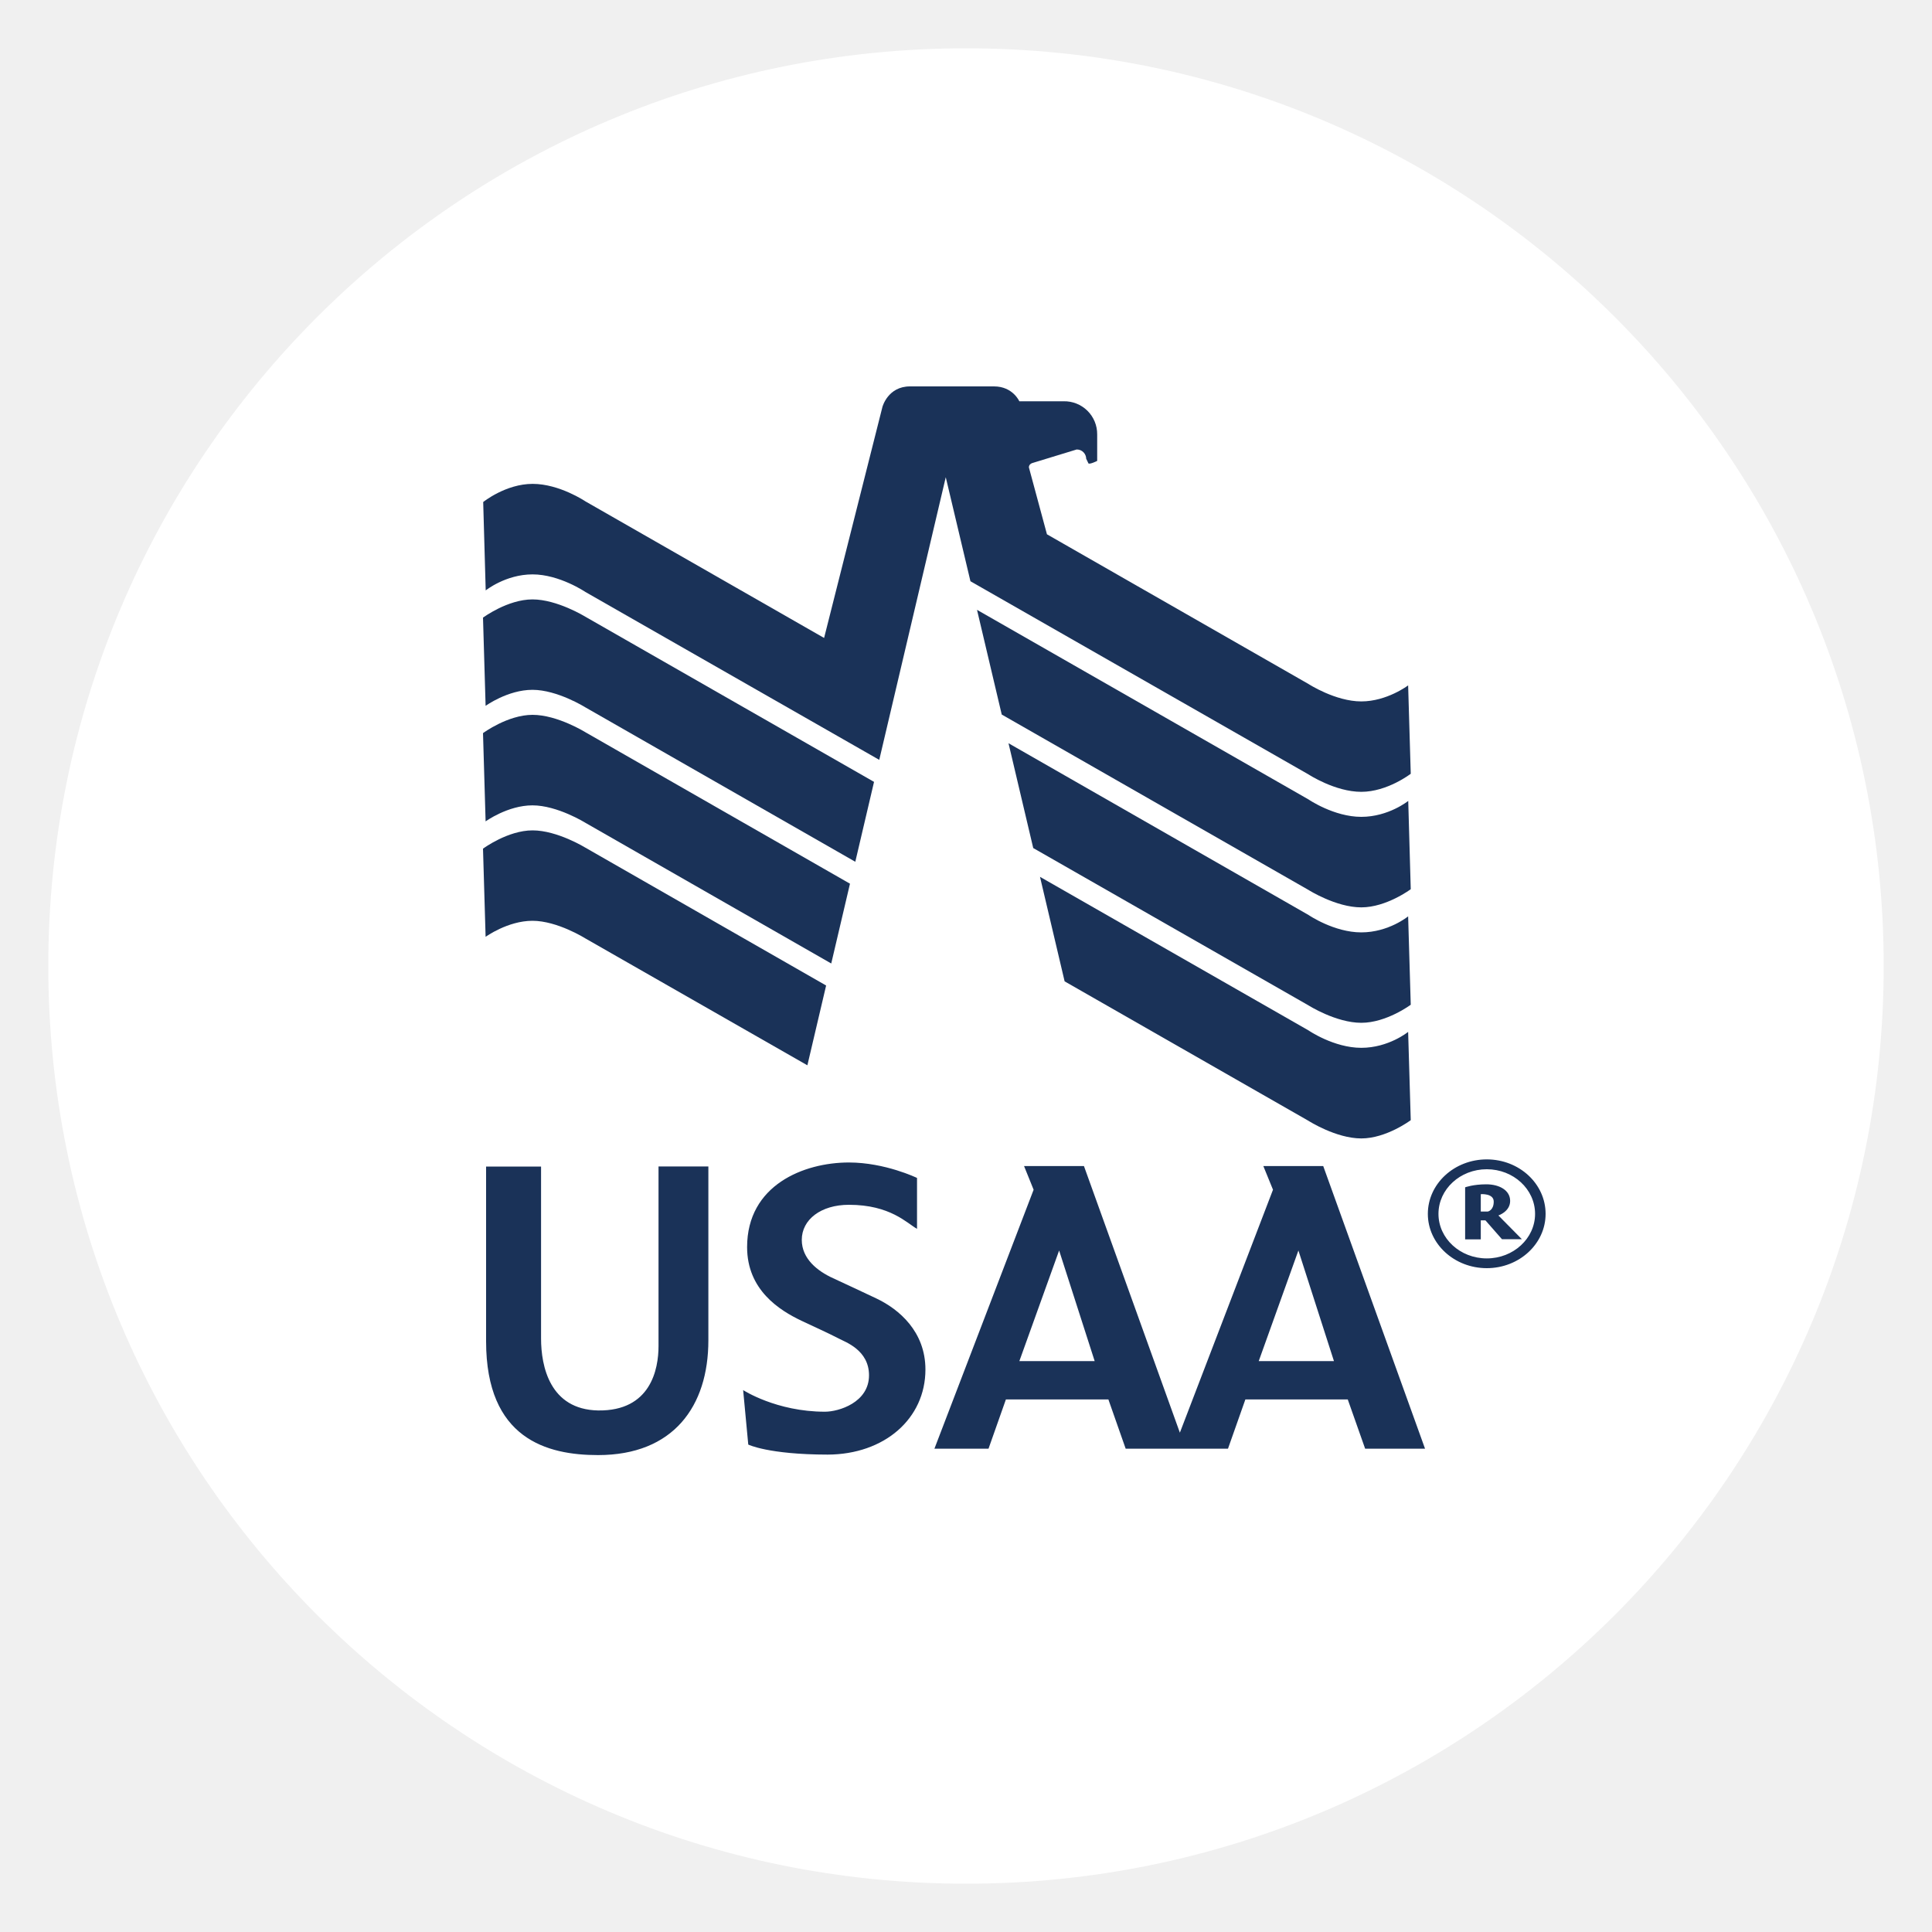
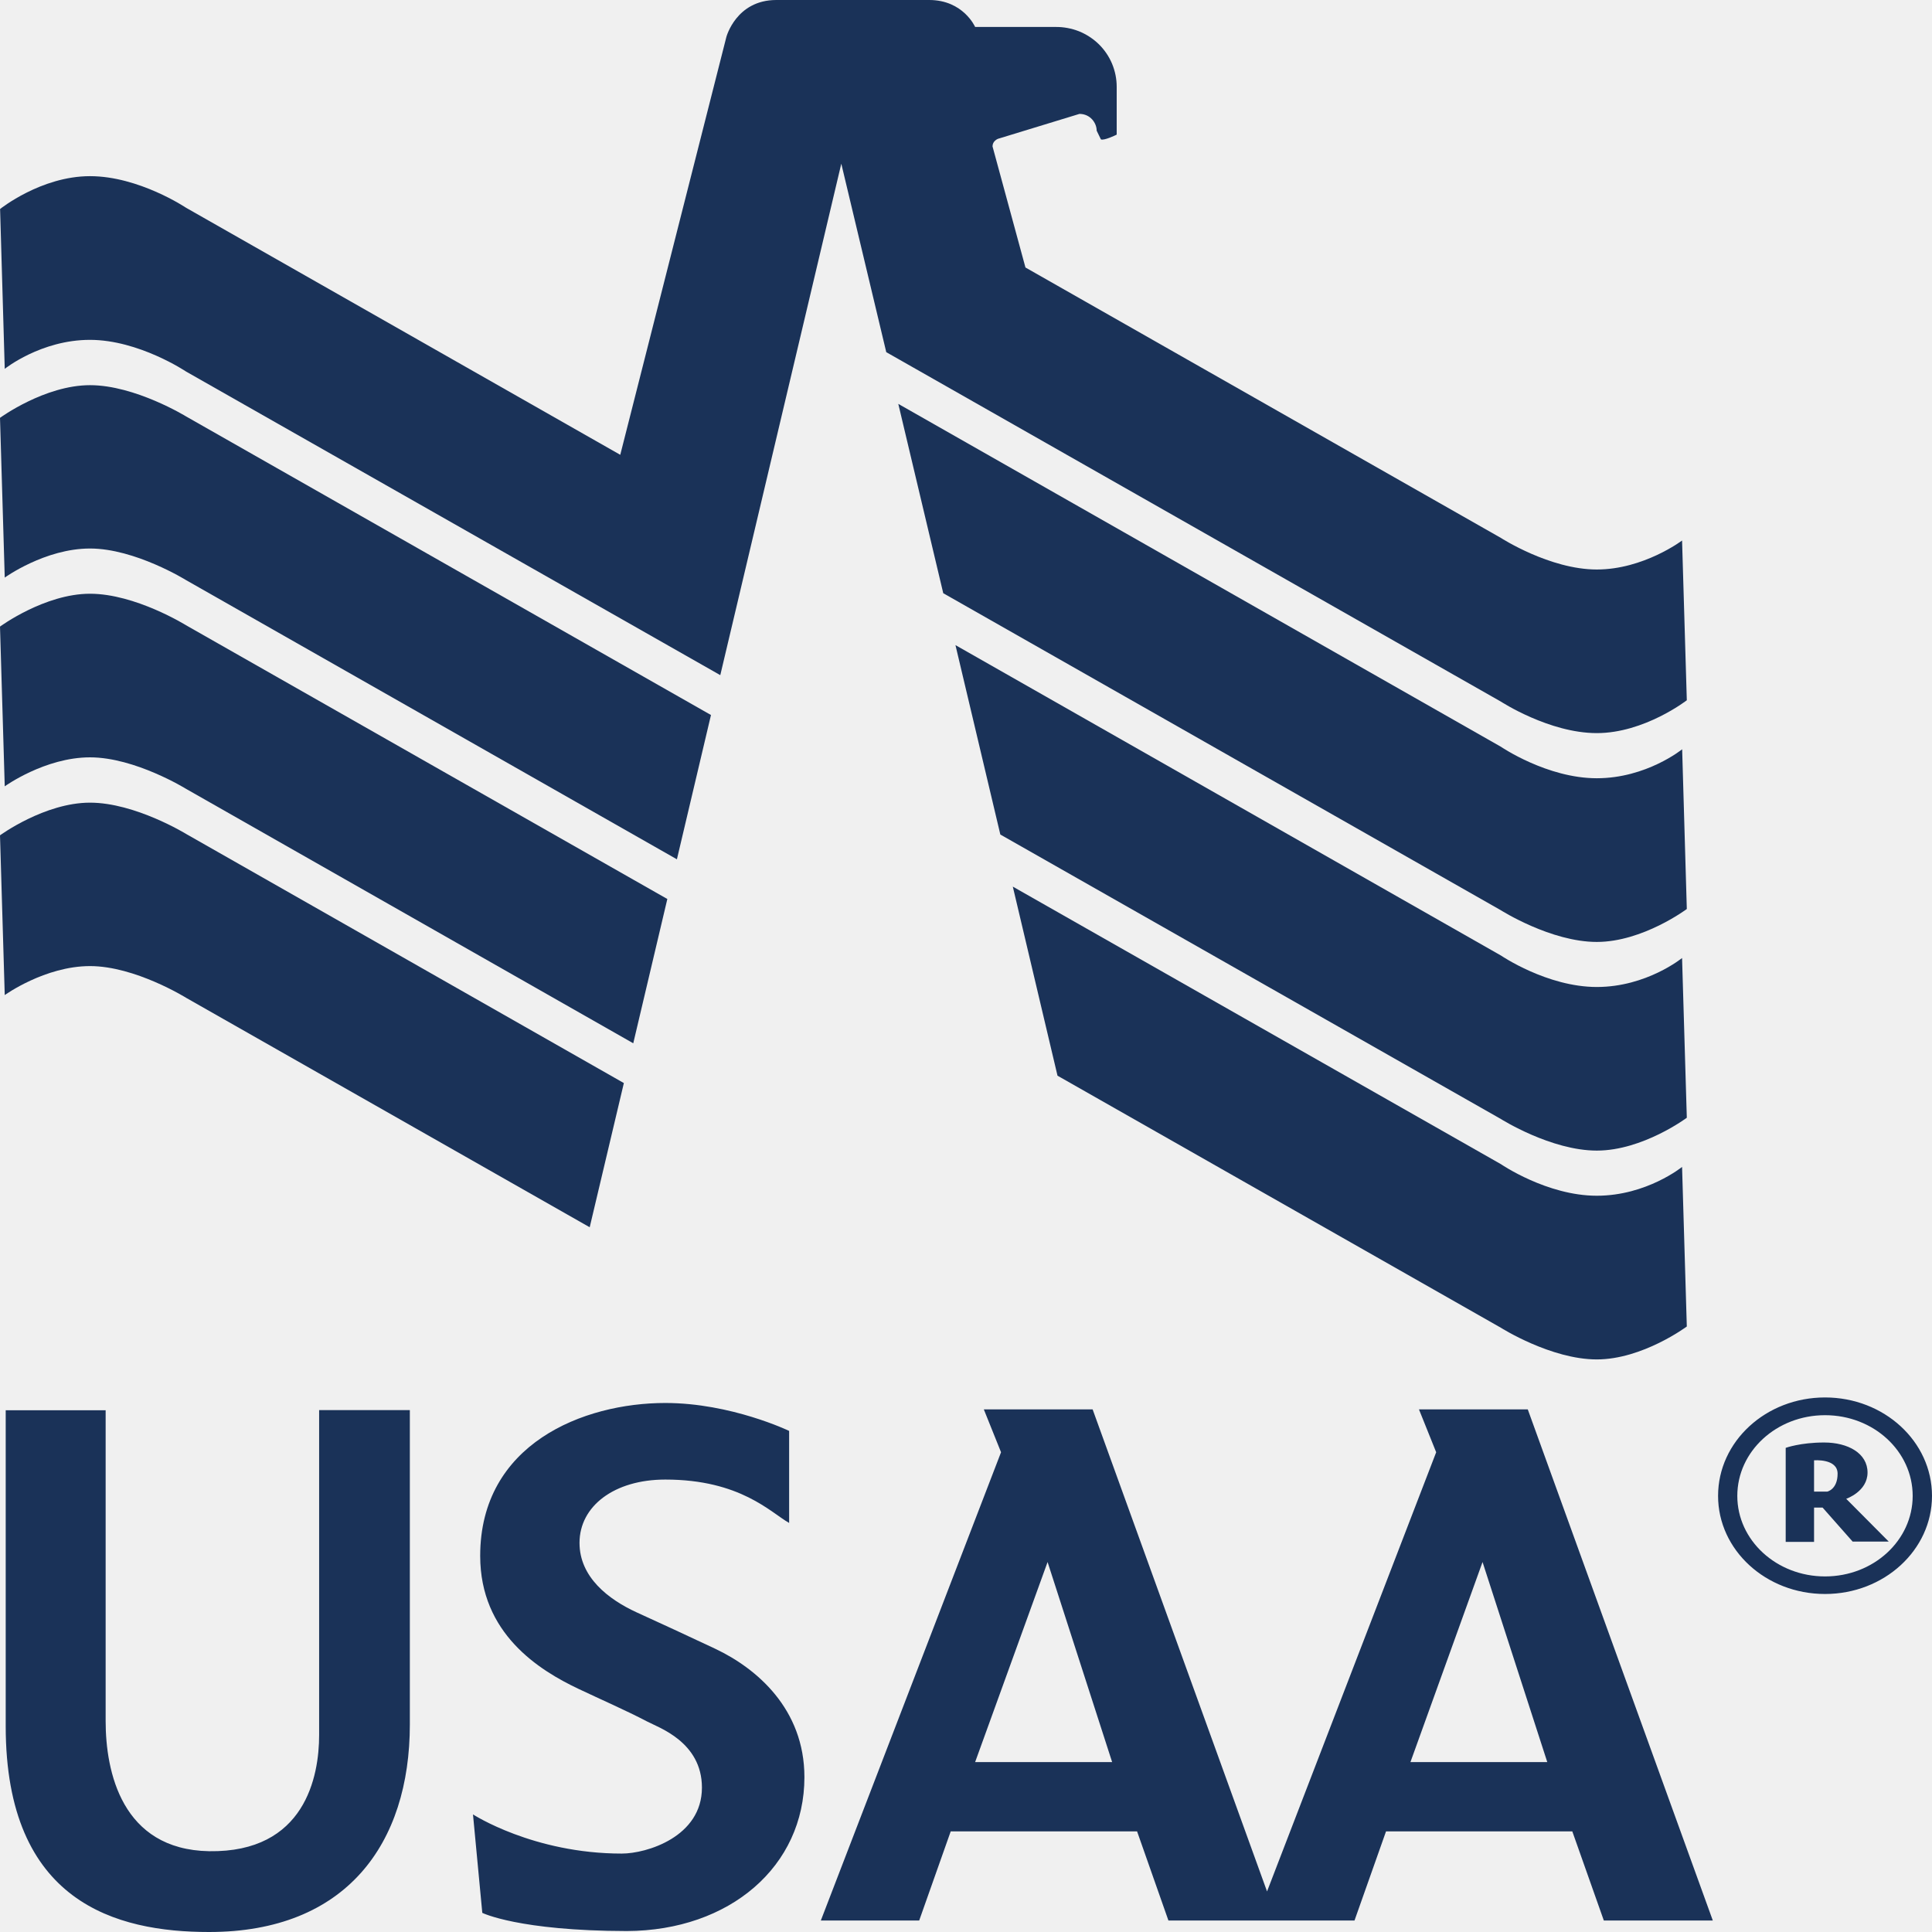
- <svg xmlns="http://www.w3.org/2000/svg" width="20" height="20" fill="none">
-   <rect x=".5" y=".5" width="19" height="19" rx="9.5" fill="#fff" />
-   <path d="M15.391 12.002c-.336 0-.61.252-.61.564 0 .31.274.562.61.562.336 0 .609-.252.609-.562 0-.312-.273-.564-.609-.564Zm0 1.025c-.276 0-.5-.207-.5-.461 0-.255.224-.462.5-.462s.5.207.5.462c0 .254-.224.461-.5.461Zm-10.359-.951v1.809c0 1.01.63 1.178 1.159 1.178.78 0 1.142-.505 1.142-1.188v-1.8h-.516v1.86c0 .236-.079.674-.626.666-.499-.01-.59-.457-.59-.745v-1.78h-.569Zm4.461.118s-.33-.16-.705-.16c-.467 0-1.054.234-1.054.876 0 .444.335.654.562.762.122.058.268.123.39.186.062.034.31.116.31.379 0 .282-.314.377-.456.377-.504 0-.847-.224-.847-.224l.053.564s.206.103.822.104c.588-.002 1.012-.372 1.012-.881 0-.392-.273-.624-.507-.735-.183-.087-.29-.136-.449-.21-.16-.073-.324-.2-.324-.397 0-.21.198-.363.488-.363.428 0 .6.19.705.249v-.527Zm4.205-.123h-.62l.1.245-.964 2.515-.993-2.76h-.62l.099.245-1.027 2.681h.56l.18-.51h1.061l.179.51h1.059l.18-.51h1.06l.18.51h.62l-1.054-2.926Zm-3.146 2.02.412-1.146.368 1.145h-.78Zm2.478 0 .411-1.146.368 1.145h-.779Z" fill="#1A3258" />
-   <path d="M15.512 12.582s.121-.04.121-.15c0-.11-.111-.172-.247-.172s-.219.031-.219.031v.539h.162v-.197h.048l.171.195h.206l-.242-.245Zm-.108-.04h-.075v-.18s.134-.011.134.077c0 .09-.059.102-.059.102ZM5 8.784l.027.914s.229-.166.485-.166c.258 0 .547.182.547.182l2.299 1.314.194-.826L6.06 8.775s-.29-.179-.547-.179c-.257 0-.511.188-.511.188" fill="#1A3258" />
-   <path d="m5 7.588.027.915s.229-.166.485-.166c.258 0 .547.18.547.18l2.546 1.457.194-.826L6.06 7.58s-.289-.18-.547-.18c-.257 0-.511.188-.511.188" fill="#1A3258" />
-   <path d="m5 6.393.027.914s.229-.166.485-.166c.258 0 .547.181.547.181l2.795 1.599.194-.827-2.989-1.71s-.29-.179-.547-.179c-.257 0-.511.188-.511.188" fill="#1A3258" />
-   <path d="m9.79 4.938.256 1.079 3.5 2s.275.18.546.18c.27 0 .512-.187.512-.187l-.027-.915s-.219.166-.485.166c-.268 0-.546-.18-.546-.18l-2.708-1.55-.187-.693c0-.03.027-.043.037-.045l.458-.14c.062 0 .098.051.098.095l.024.05c.017.009.086-.024.09-.027v-.274a.34.34 0 0 0-.348-.343h-.458S10.485 4 10.29 4h-.87c-.229 0-.285.212-.285.212l-.604 2.392L6.06 5.19s-.268-.181-.546-.181c-.28 0-.512.188-.512.188l.026.915s.206-.166.485-.166.547.182.547.182l3.042 1.738.689-2.928Z" fill="#1A3258" />
-   <path d="m10.114 6.313.256 1.084 3.176 1.816s.284.18.546.18c.26 0 .512-.188.512-.188l-.026-.914s-.204.165-.486.165c-.283 0-.546-.18-.546-.18l-3.432-1.963Z" fill="#1A3258" />
-   <path d="m10.44 7.694.256 1.085 2.85 1.629s.284.18.546.18c.261 0 .512-.187.512-.187l-.027-.915s-.202.166-.485.166-.546-.18-.546-.18L10.44 7.694Z" fill="#1A3258" />
-   <path d="m10.766 9.077.255 1.082 2.525 1.444s.284.182.546.182c.26 0 .512-.189.512-.189l-.027-.914s-.202.165-.485.165c-.284 0-.546-.18-.546-.18l-2.78-1.59Z" fill="#1A3258" />
+ <svg xmlns="http://www.w3.org/2000/svg" width="22" height="22" viewBox="0 0 22 22" fill="none">
+   <path d="M20.782 15.913C20.109 15.913 19.564 16.414 19.564 17.034C19.564 17.651 20.109 18.151 20.782 18.151C21.454 18.151 22 17.651 22 17.034C22 16.414 21.454 15.913 20.782 15.913ZM20.782 17.951C20.23 17.951 19.783 17.54 19.783 17.034C19.783 16.526 20.23 16.115 20.782 16.115C21.335 16.115 21.78 16.526 21.78 17.034C21.78 17.54 21.335 17.951 20.782 17.951ZM0.065 16.059V19.656C0.065 21.666 1.325 22 2.381 22C3.943 22 4.667 20.994 4.667 19.636V16.057H3.634V19.758C3.634 20.225 3.476 21.097 2.381 21.08C1.385 21.062 1.203 20.172 1.203 19.599V16.059H0.065ZM8.986 16.294C8.986 16.294 8.326 15.976 7.576 15.976C6.642 15.976 5.468 16.442 5.468 17.717C5.468 18.601 6.137 19.019 6.593 19.234C6.835 19.349 7.129 19.477 7.371 19.604C7.496 19.671 7.993 19.834 7.993 20.356C7.993 20.917 7.363 21.107 7.08 21.107C6.073 21.107 5.386 20.661 5.386 20.661L5.492 21.782C5.492 21.782 5.904 21.987 7.137 21.989C8.312 21.985 9.16 21.25 9.16 20.237C9.16 19.459 8.614 18.997 8.147 18.776C7.78 18.603 7.568 18.506 7.249 18.36C6.929 18.213 6.599 17.96 6.599 17.569C6.599 17.15 6.995 16.848 7.576 16.848C8.432 16.848 8.776 17.224 8.986 17.342V16.294ZM17.397 16.049H16.158L16.354 16.537L14.428 21.538L12.442 16.049H11.203L11.399 16.537L9.347 21.869H10.467L10.826 20.854H12.948L13.305 21.869H15.424L15.783 20.854H17.904L18.263 21.869H19.504L17.397 16.049ZM11.104 20.065L11.929 17.787L12.664 20.065H11.104ZM16.061 20.065L16.882 17.787L17.619 20.065H16.061Z" fill="#1A3258" />
+   <path d="M21.023 17.067C21.023 17.067 21.266 16.985 21.266 16.768C21.266 16.549 21.044 16.426 20.772 16.426C20.5 16.426 20.334 16.487 20.334 16.487V17.558H20.657V17.167H20.754L21.096 17.554H21.507L21.023 17.067ZM20.808 16.985H20.657V16.629C20.657 16.629 20.925 16.606 20.925 16.781C20.925 16.96 20.808 16.985 20.808 16.985ZM0 9.512L0.054 11.331C0.054 11.331 0.512 11.001 1.025 11.001C1.539 11.001 2.119 11.362 2.119 11.362L6.715 13.975L7.104 12.333L2.119 9.496C2.119 9.496 1.539 9.14 1.025 9.14C0.509 9.14 0 9.512 0 9.512Z" fill="#1A3258" />
+   <path d="M0 7.135L0.054 8.954C0.054 8.954 0.512 8.624 1.025 8.624C1.539 8.624 2.119 8.983 2.119 8.983L7.211 11.88L7.599 10.237L2.117 7.119C2.117 7.119 1.541 6.761 1.025 6.761C0.509 6.761 0 7.135 0 7.135Z" fill="#1A3258" />
+   <path d="M0 4.758L0.054 6.577C0.054 6.577 0.512 6.246 1.025 6.246C1.539 6.246 2.119 6.606 2.119 6.606L7.708 9.785L8.096 8.142L2.119 4.742C2.119 4.742 1.539 4.386 1.025 4.386C0.509 4.386 0 4.758 0 4.758Z" fill="#1A3258" />
+   <path d="M9.58 1.864L10.092 4.01L17.092 7.99C17.092 7.99 17.642 8.348 18.183 8.348C18.725 8.348 19.208 7.974 19.208 7.974L19.154 6.155C19.154 6.155 18.716 6.485 18.183 6.485C17.648 6.485 17.092 6.126 17.092 6.126L11.677 3.046L11.302 1.667C11.302 1.608 11.356 1.581 11.376 1.577L12.292 1.297C12.416 1.297 12.488 1.401 12.488 1.488L12.536 1.587C12.57 1.604 12.707 1.538 12.716 1.533V0.988C12.716 0.898 12.698 0.809 12.663 0.725C12.628 0.642 12.577 0.567 12.512 0.503C12.447 0.44 12.37 0.39 12.286 0.356C12.201 0.323 12.111 0.306 12.02 0.307H11.104C11.104 0.307 10.97 0 10.581 0H8.84C8.382 0 8.271 0.422 8.271 0.422L7.063 5.179L2.119 2.366C2.119 2.366 1.582 2.006 1.025 2.006C0.467 2.006 0.001 2.38 0.001 2.38L0.054 4.2C0.054 4.2 0.466 3.87 1.024 3.87C1.581 3.87 2.119 4.231 2.119 4.231L8.202 7.688L9.58 1.864Z" fill="#1A3258" />
+   <path d="M10.229 4.599L10.741 6.755L17.092 10.366C17.092 10.366 17.66 10.726 18.183 10.726C18.706 10.726 19.208 10.351 19.208 10.351L19.155 8.532C19.155 8.532 18.749 8.862 18.183 8.862C17.617 8.862 17.092 8.504 17.092 8.504L10.229 4.599Z" fill="#1A3258" />
+   <path d="M10.88 7.346L11.391 9.503L17.092 12.743C17.092 12.743 17.661 13.102 18.183 13.102C18.706 13.102 19.208 12.728 19.208 12.728L19.154 10.909C19.154 10.909 18.75 11.239 18.183 11.239C17.618 11.239 17.092 10.881 17.092 10.881L10.88 7.346Z" fill="#1A3258" />
+   <path d="M11.533 10.096L12.042 12.249L17.092 15.12C17.092 15.12 17.661 15.48 18.183 15.48C18.704 15.48 19.208 15.105 19.208 15.105L19.154 13.288C19.154 13.288 18.75 13.616 18.183 13.616C17.616 13.616 17.092 13.257 17.092 13.257L11.533 10.096Z" fill="#1A3258" />
</svg>
